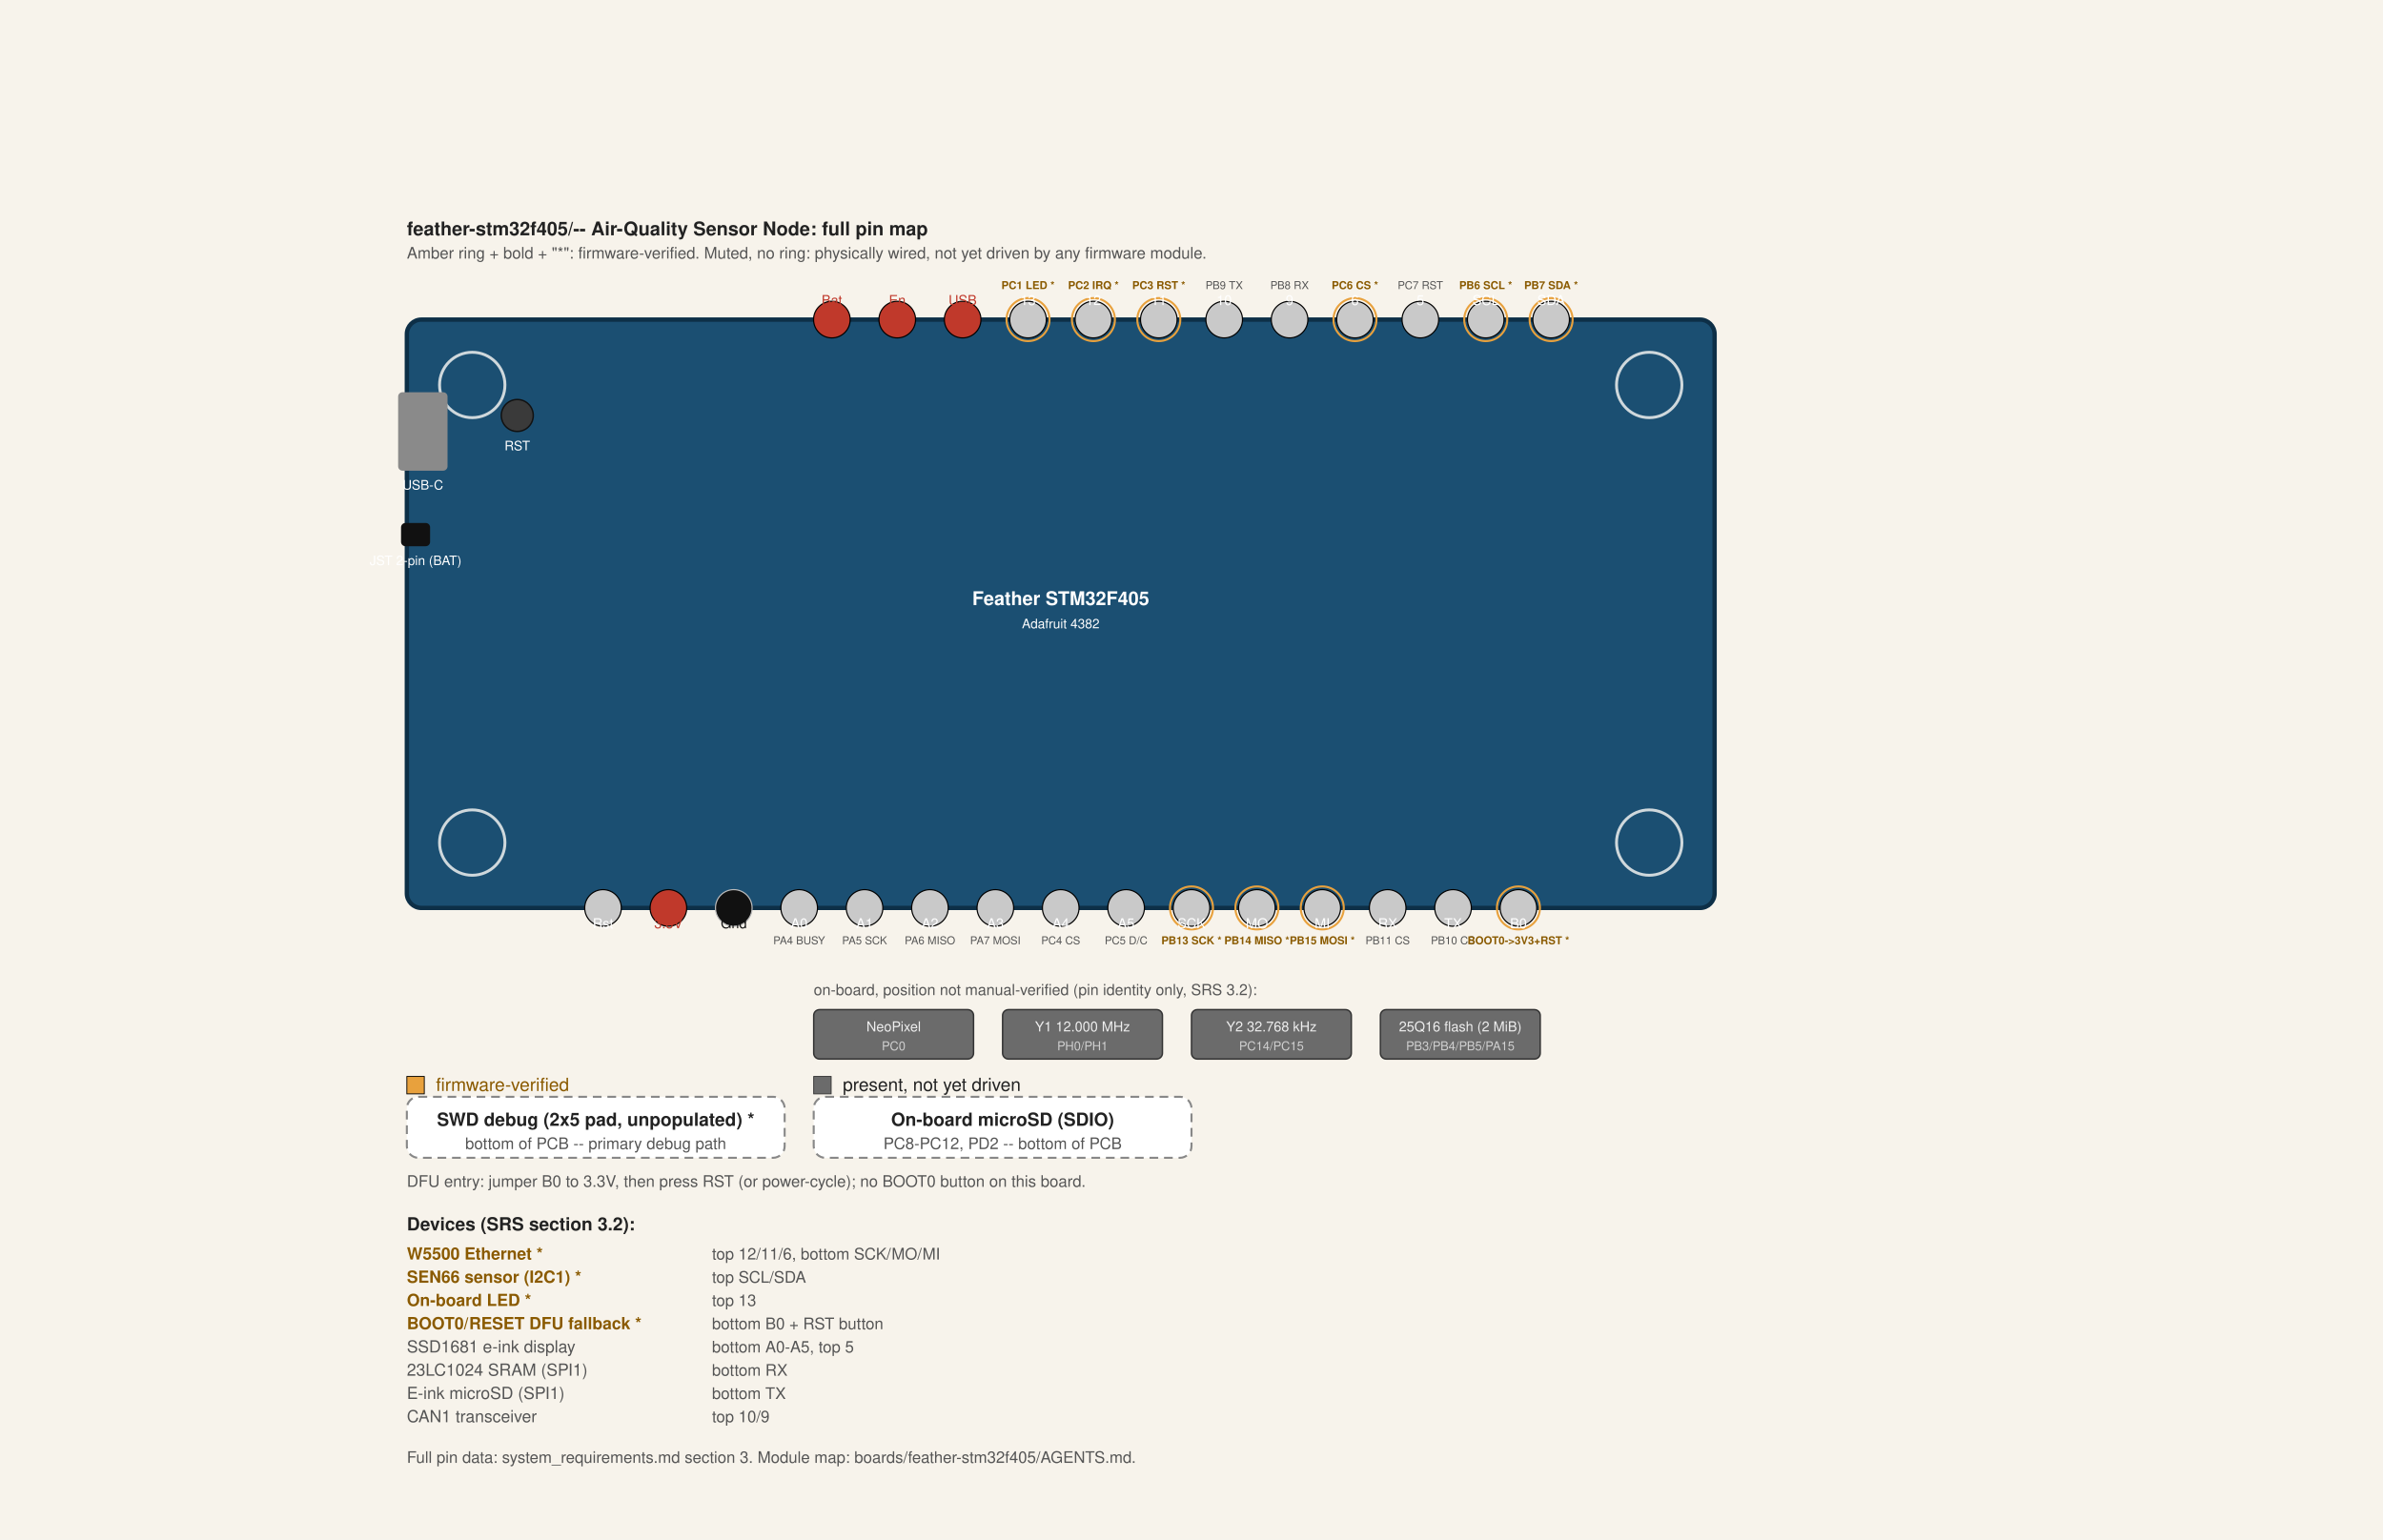
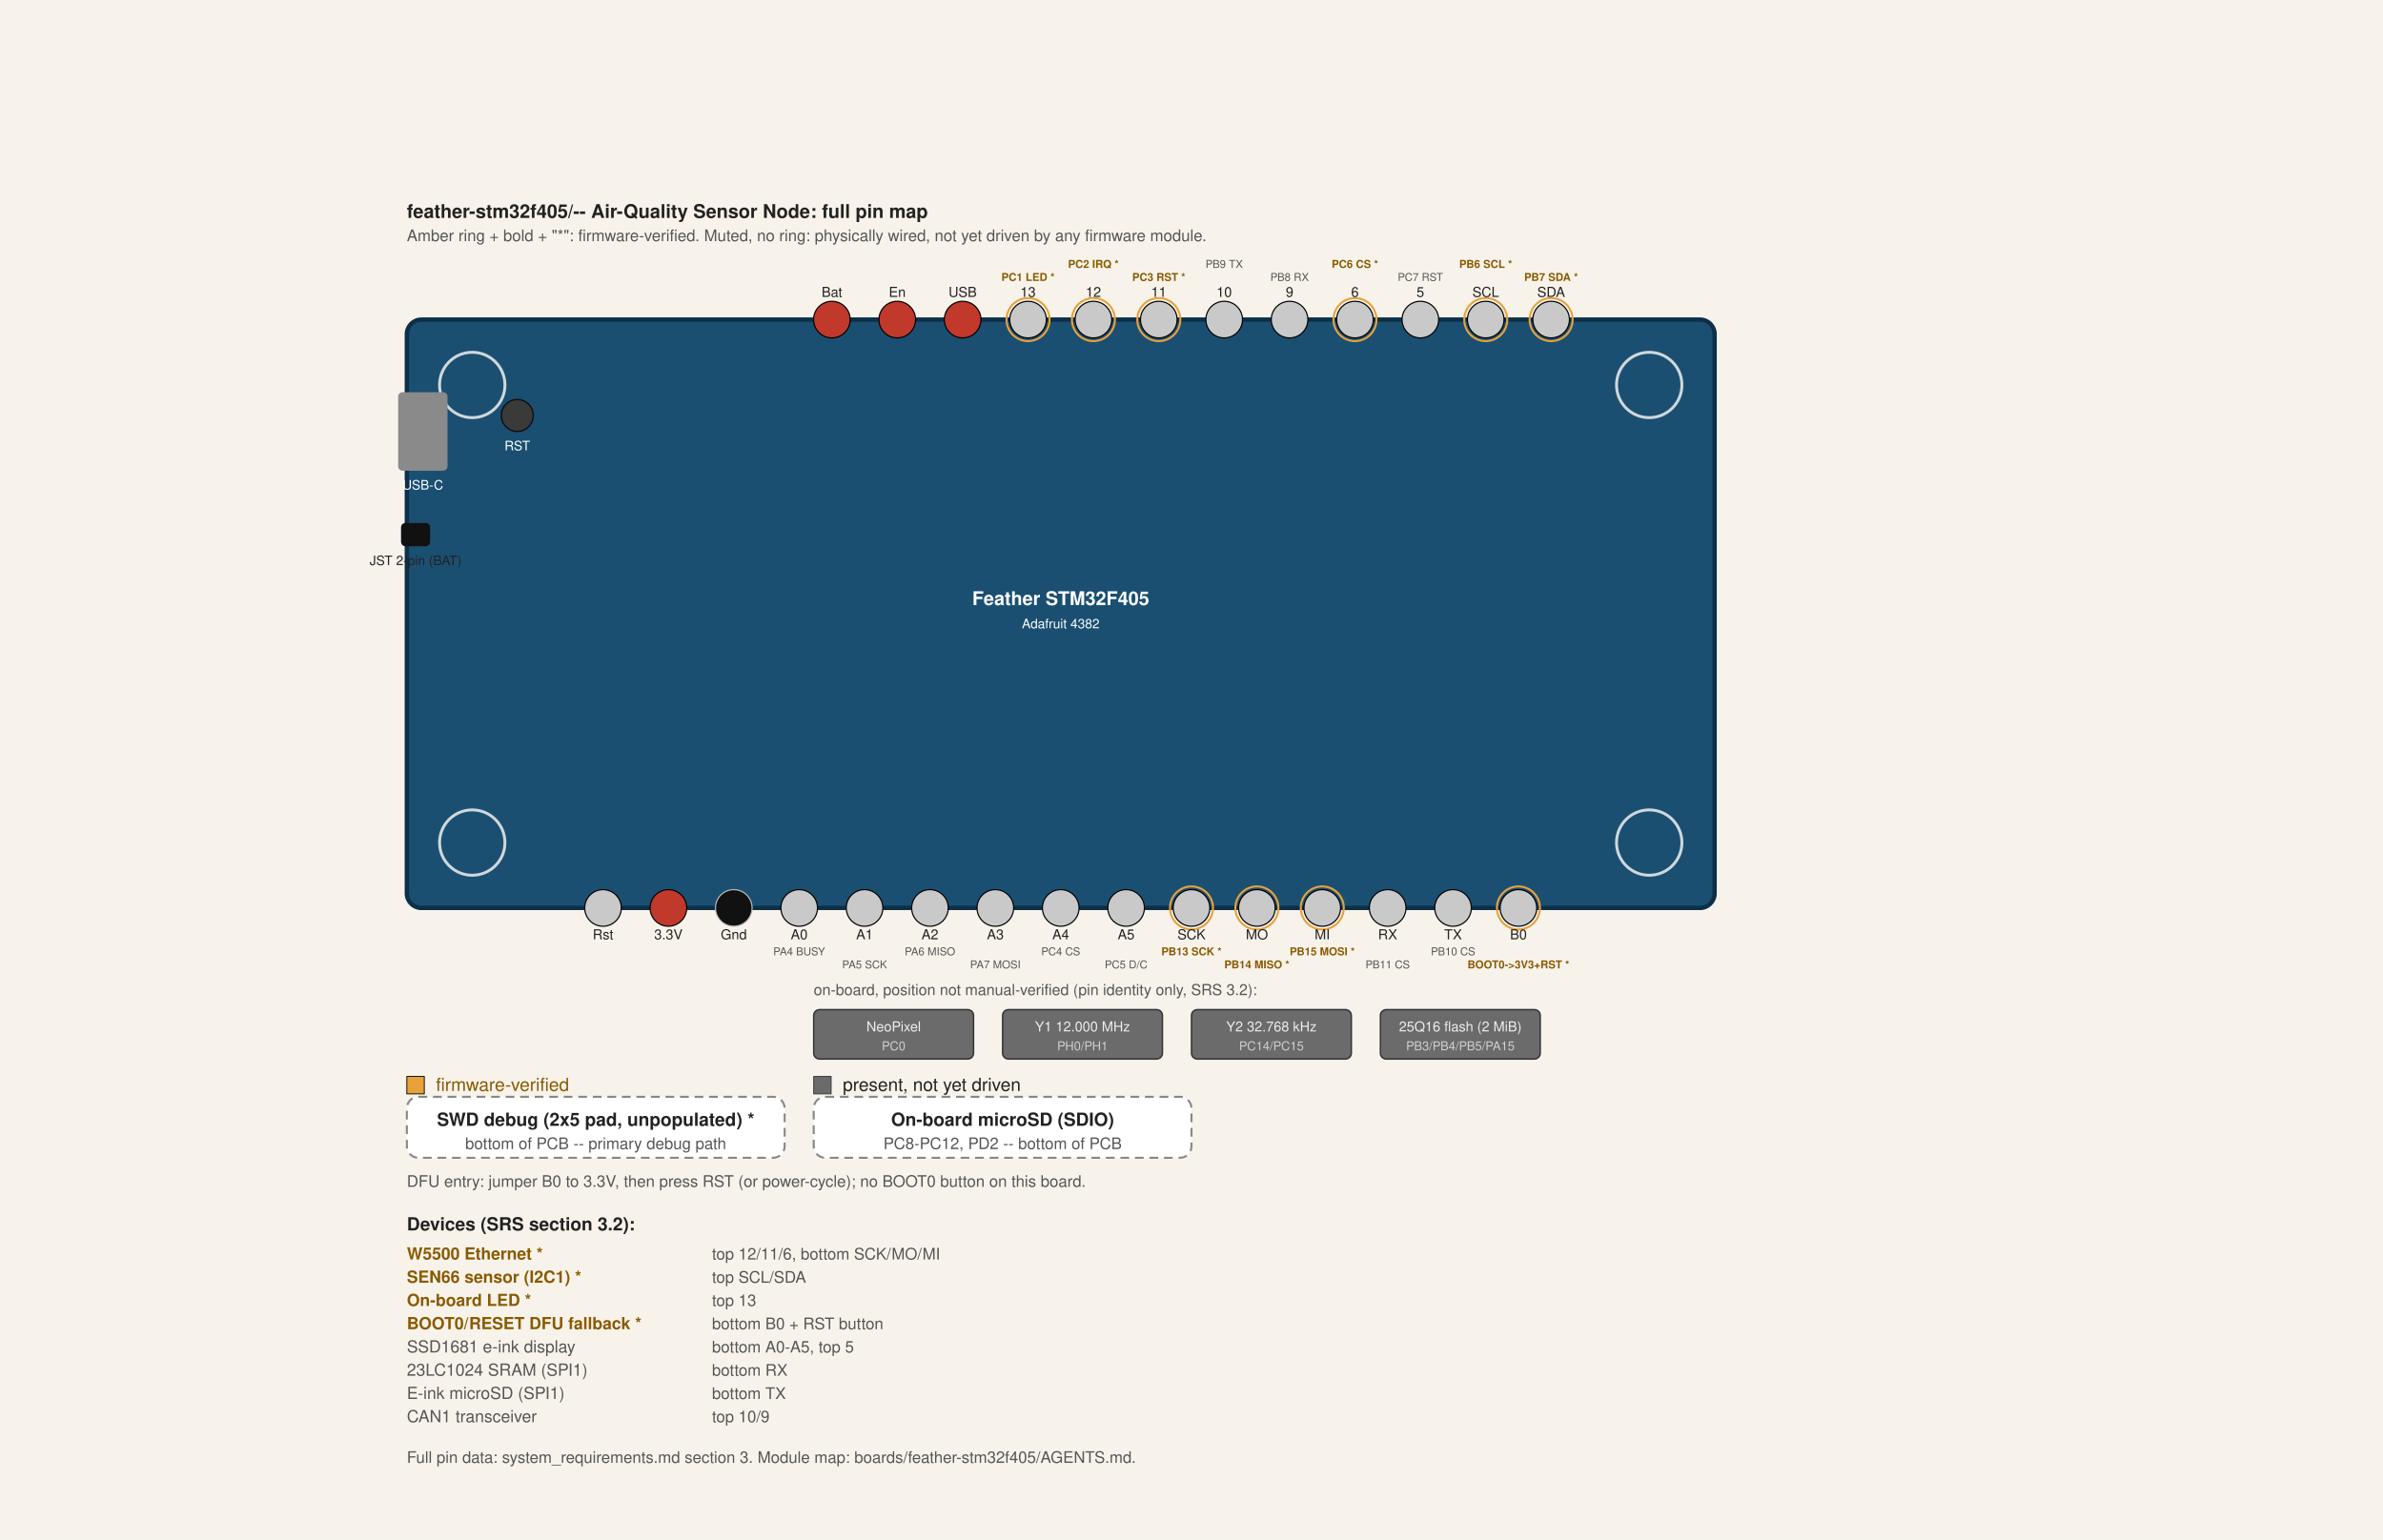
<svg xmlns="http://www.w3.org/2000/svg" viewBox="0 0 1640 1060" font-family="Helvetica, Arial, sans-serif">
  <rect x="0" y="0" width="1640" height="1060" fill="#f7f3eb" />
  <rect x="280" y="220" width="900" height="405" rx="10" fill="#1B4F72" stroke="#0d2f47" stroke-width="3" />
  <circle cx="325.0" cy="265.0" r="22.5" fill="none" stroke="#cfd8dc" stroke-width="2" />
  <circle cx="325.0" cy="580.0" r="22.5" fill="none" stroke="#cfd8dc" stroke-width="2" />
  <circle cx="1135.0" cy="265.0" r="22.5" fill="none" stroke="#cfd8dc" stroke-width="2" />
  <circle cx="1135.0" cy="580.0" r="22.5" fill="none" stroke="#cfd8dc" stroke-width="2" />
  <text x="730" y="416.5" font-size="13" fill="#ffffff" text-anchor="middle" font-weight="bold">Feather STM32F405</text>
  <text x="730" y="432.5" font-size="9" fill="#ffffff" text-anchor="middle">Adafruit 4382</text>
  <circle cx="572.5" cy="220" r="12.6" fill="#c0392b" stroke="#000" stroke-width="0.8" />
-   <text x="572.5" y="210" font-size="9.5" fill="#c0392b" text-anchor="middle">Bat</text>
+   <text x="572.5" y="204.4" font-size="9.5" fill="#222222" text-anchor="middle">Bat</text>
  <circle cx="617.5" cy="220" r="12.6" fill="#c0392b" stroke="#000" stroke-width="0.8" />
-   <text x="617.5" y="210" font-size="9.5" fill="#c0392b" text-anchor="middle">En</text>
+   <text x="617.5" y="204.4" font-size="9.5" fill="#222222" text-anchor="middle">En</text>
  <circle cx="662.5" cy="220" r="12.6" fill="#c0392b" stroke="#000" stroke-width="0.8" />
-   <text x="662.5" y="210" font-size="9.5" fill="#c0392b" text-anchor="middle">USB</text>
+   <text x="662.5" y="204.4" font-size="9.5" fill="#222222" text-anchor="middle">USB</text>
  <circle cx="707.5" cy="220" r="12.6" fill="#c9c9c9" stroke="#000" stroke-width="0.8" />
  <circle cx="707.5" cy="220" r="14.8" fill="none" stroke="#e8a13d" stroke-width="1.4" />
-   <text x="707.5" y="210" font-size="9.5" fill="#ffffff" text-anchor="middle">13</text>
-   <text x="707.5" y="199" font-size="7.5" fill="#8a5a00" font-weight="bold" text-anchor="middle">PC1 LED *</text>
+   <text x="707.5" y="204.4" font-size="9.5" fill="#222222" text-anchor="middle">13</text>
+   <text x="707.5" y="193.4" font-size="7.5" fill="#8a5a00" font-weight="bold" text-anchor="middle">PC1 LED *</text>
  <circle cx="752.5" cy="220" r="12.6" fill="#c9c9c9" stroke="#000" stroke-width="0.8" />
  <circle cx="752.5" cy="220" r="14.8" fill="none" stroke="#e8a13d" stroke-width="1.4" />
-   <text x="752.5" y="210" font-size="9.5" fill="#ffffff" text-anchor="middle">12</text>
-   <text x="752.5" y="199" font-size="7.5" fill="#8a5a00" font-weight="bold" text-anchor="middle">PC2 IRQ *</text>
+   <text x="752.5" y="204.4" font-size="9.5" fill="#222222" text-anchor="middle">12</text>
+   <text x="752.5" y="184.4" font-size="7.5" fill="#8a5a00" font-weight="bold" text-anchor="middle">PC2 IRQ *</text>
  <circle cx="797.5" cy="220" r="12.6" fill="#c9c9c9" stroke="#000" stroke-width="0.8" />
  <circle cx="797.5" cy="220" r="14.8" fill="none" stroke="#e8a13d" stroke-width="1.4" />
-   <text x="797.5" y="210" font-size="9.5" fill="#ffffff" text-anchor="middle">11</text>
-   <text x="797.5" y="199" font-size="7.5" fill="#8a5a00" font-weight="bold" text-anchor="middle">PC3 RST *</text>
+   <text x="797.5" y="204.4" font-size="9.5" fill="#222222" text-anchor="middle">11</text>
+   <text x="797.5" y="193.4" font-size="7.5" fill="#8a5a00" font-weight="bold" text-anchor="middle">PC3 RST *</text>
  <circle cx="842.5" cy="220" r="12.6" fill="#c9c9c9" stroke="#000" stroke-width="0.8" />
-   <text x="842.5" y="210" font-size="9.5" fill="#ffffff" text-anchor="middle">10</text>
-   <text x="842.5" y="199" font-size="7.5" fill="#555555" text-anchor="middle">PB9 TX</text>
+   <text x="842.5" y="204.4" font-size="9.5" fill="#222222" text-anchor="middle">10</text>
+   <text x="842.5" y="184.4" font-size="7.5" fill="#555555" text-anchor="middle">PB9 TX</text>
  <circle cx="887.5" cy="220" r="12.6" fill="#c9c9c9" stroke="#000" stroke-width="0.8" />
-   <text x="887.5" y="210" font-size="9.5" fill="#ffffff" text-anchor="middle">9</text>
-   <text x="887.5" y="199" font-size="7.5" fill="#555555" text-anchor="middle">PB8 RX</text>
+   <text x="887.5" y="204.4" font-size="9.5" fill="#222222" text-anchor="middle">9</text>
+   <text x="887.5" y="193.4" font-size="7.5" fill="#555555" text-anchor="middle">PB8 RX</text>
  <circle cx="932.5" cy="220" r="12.6" fill="#c9c9c9" stroke="#000" stroke-width="0.8" />
  <circle cx="932.5" cy="220" r="14.8" fill="none" stroke="#e8a13d" stroke-width="1.4" />
-   <text x="932.5" y="210" font-size="9.5" fill="#ffffff" text-anchor="middle">6</text>
-   <text x="932.5" y="199" font-size="7.5" fill="#8a5a00" font-weight="bold" text-anchor="middle">PC6 CS *</text>
+   <text x="932.5" y="204.4" font-size="9.5" fill="#222222" text-anchor="middle">6</text>
+   <text x="932.5" y="184.4" font-size="7.5" fill="#8a5a00" font-weight="bold" text-anchor="middle">PC6 CS *</text>
  <circle cx="977.5" cy="220" r="12.6" fill="#c9c9c9" stroke="#000" stroke-width="0.8" />
-   <text x="977.5" y="210" font-size="9.5" fill="#ffffff" text-anchor="middle">5</text>
-   <text x="977.5" y="199" font-size="7.5" fill="#555555" text-anchor="middle">PC7 RST</text>
+   <text x="977.5" y="204.4" font-size="9.5" fill="#222222" text-anchor="middle">5</text>
+   <text x="977.5" y="193.4" font-size="7.5" fill="#555555" text-anchor="middle">PC7 RST</text>
  <circle cx="1022.5" cy="220" r="12.6" fill="#c9c9c9" stroke="#000" stroke-width="0.8" />
  <circle cx="1022.5" cy="220" r="14.8" fill="none" stroke="#e8a13d" stroke-width="1.4" />
-   <text x="1022.5" y="210" font-size="9.5" fill="#ffffff" text-anchor="middle">SCL</text>
-   <text x="1022.5" y="199" font-size="7.5" fill="#8a5a00" font-weight="bold" text-anchor="middle">PB6 SCL *</text>
+   <text x="1022.5" y="204.4" font-size="9.5" fill="#222222" text-anchor="middle">SCL</text>
+   <text x="1022.5" y="184.4" font-size="7.5" fill="#8a5a00" font-weight="bold" text-anchor="middle">PB6 SCL *</text>
  <circle cx="1067.5" cy="220" r="12.6" fill="#c9c9c9" stroke="#000" stroke-width="0.8" />
  <circle cx="1067.5" cy="220" r="14.8" fill="none" stroke="#e8a13d" stroke-width="1.4" />
-   <text x="1067.5" y="210" font-size="9.5" fill="#ffffff" text-anchor="middle">SDA</text>
-   <text x="1067.5" y="199" font-size="7.5" fill="#8a5a00" font-weight="bold" text-anchor="middle">PB7 SDA *</text>
+   <text x="1067.5" y="204.4" font-size="9.5" fill="#222222" text-anchor="middle">SDA</text>
+   <text x="1067.5" y="193.4" font-size="7.5" fill="#8a5a00" font-weight="bold" text-anchor="middle">PB7 SDA *</text>
  <circle cx="415.0" cy="625" r="12.6" fill="#c9c9c9" stroke="#000" stroke-width="0.8" />
-   <text x="415.0" y="639" font-size="9.5" fill="#ffffff" text-anchor="middle">Rst</text>
+   <text x="415.0" y="646.6" font-size="9.5" fill="#222222" text-anchor="middle">Rst</text>
  <circle cx="460.0" cy="625" r="12.6" fill="#c0392b" stroke="#000" stroke-width="0.8" />
-   <text x="460.0" y="639" font-size="9.5" fill="#c0392b" text-anchor="middle">3.3V</text>
+   <text x="460.0" y="646.6" font-size="9.5" fill="#222222" text-anchor="middle">3.3V</text>
  <circle cx="505.0" cy="625" r="12.6" fill="#111111" stroke="#bbbbbb" stroke-width="0.8" />
-   <text x="505.0" y="639" font-size="9.5" fill="#111111" text-anchor="middle">Gnd</text>
+   <text x="505.0" y="646.6" font-size="9.5" fill="#222222" text-anchor="middle">Gnd</text>
  <circle cx="550.0" cy="625" r="12.6" fill="#c9c9c9" stroke="#000" stroke-width="0.8" />
-   <text x="550.0" y="639" font-size="9.5" fill="#ffffff" text-anchor="middle">A0</text>
-   <text x="550.0" y="650" font-size="7.5" fill="#555555" text-anchor="middle">PA4 BUSY</text>
+   <text x="550.0" y="646.6" font-size="9.5" fill="#222222" text-anchor="middle">A0</text>
+   <text x="550.0" y="657.6" font-size="7.5" fill="#555555" text-anchor="middle">PA4 BUSY</text>
  <circle cx="595.0" cy="625" r="12.6" fill="#c9c9c9" stroke="#000" stroke-width="0.8" />
-   <text x="595.0" y="639" font-size="9.5" fill="#ffffff" text-anchor="middle">A1</text>
-   <text x="595.0" y="650" font-size="7.5" fill="#555555" text-anchor="middle">PA5 SCK</text>
+   <text x="595.0" y="646.6" font-size="9.5" fill="#222222" text-anchor="middle">A1</text>
+   <text x="595.0" y="666.6" font-size="7.5" fill="#555555" text-anchor="middle">PA5 SCK</text>
  <circle cx="640.0" cy="625" r="12.6" fill="#c9c9c9" stroke="#000" stroke-width="0.8" />
-   <text x="640.0" y="639" font-size="9.5" fill="#ffffff" text-anchor="middle">A2</text>
-   <text x="640.0" y="650" font-size="7.5" fill="#555555" text-anchor="middle">PA6 MISO</text>
+   <text x="640.0" y="646.6" font-size="9.5" fill="#222222" text-anchor="middle">A2</text>
+   <text x="640.0" y="657.6" font-size="7.5" fill="#555555" text-anchor="middle">PA6 MISO</text>
  <circle cx="685.0" cy="625" r="12.6" fill="#c9c9c9" stroke="#000" stroke-width="0.8" />
-   <text x="685.0" y="639" font-size="9.5" fill="#ffffff" text-anchor="middle">A3</text>
-   <text x="685.0" y="650" font-size="7.5" fill="#555555" text-anchor="middle">PA7 MOSI</text>
+   <text x="685.0" y="646.6" font-size="9.5" fill="#222222" text-anchor="middle">A3</text>
+   <text x="685.0" y="666.6" font-size="7.5" fill="#555555" text-anchor="middle">PA7 MOSI</text>
  <circle cx="730.0" cy="625" r="12.6" fill="#c9c9c9" stroke="#000" stroke-width="0.8" />
-   <text x="730.0" y="639" font-size="9.5" fill="#ffffff" text-anchor="middle">A4</text>
-   <text x="730.0" y="650" font-size="7.5" fill="#555555" text-anchor="middle">PC4 CS</text>
+   <text x="730.0" y="646.6" font-size="9.5" fill="#222222" text-anchor="middle">A4</text>
+   <text x="730.0" y="657.6" font-size="7.5" fill="#555555" text-anchor="middle">PC4 CS</text>
  <circle cx="775.0" cy="625" r="12.6" fill="#c9c9c9" stroke="#000" stroke-width="0.8" />
-   <text x="775.0" y="639" font-size="9.5" fill="#ffffff" text-anchor="middle">A5</text>
-   <text x="775.0" y="650" font-size="7.5" fill="#555555" text-anchor="middle">PC5 D/C</text>
+   <text x="775.0" y="646.6" font-size="9.5" fill="#222222" text-anchor="middle">A5</text>
+   <text x="775.0" y="666.6" font-size="7.5" fill="#555555" text-anchor="middle">PC5 D/C</text>
  <circle cx="820.0" cy="625" r="12.6" fill="#c9c9c9" stroke="#000" stroke-width="0.8" />
  <circle cx="820.0" cy="625" r="14.8" fill="none" stroke="#e8a13d" stroke-width="1.4" />
-   <text x="820.0" y="639" font-size="9.5" fill="#ffffff" text-anchor="middle">SCK</text>
-   <text x="820.0" y="650" font-size="7.5" fill="#8a5a00" font-weight="bold" text-anchor="middle">PB13 SCK *</text>
+   <text x="820.0" y="646.6" font-size="9.5" fill="#222222" text-anchor="middle">SCK</text>
+   <text x="820.0" y="657.6" font-size="7.5" fill="#8a5a00" font-weight="bold" text-anchor="middle">PB13 SCK *</text>
  <circle cx="865.0" cy="625" r="12.6" fill="#c9c9c9" stroke="#000" stroke-width="0.8" />
  <circle cx="865.0" cy="625" r="14.8" fill="none" stroke="#e8a13d" stroke-width="1.4" />
-   <text x="865.0" y="639" font-size="9.5" fill="#ffffff" text-anchor="middle">MO</text>
-   <text x="865.0" y="650" font-size="7.5" fill="#8a5a00" font-weight="bold" text-anchor="middle">PB14 MISO *</text>
+   <text x="865.0" y="646.6" font-size="9.5" fill="#222222" text-anchor="middle">MO</text>
+   <text x="865.0" y="666.6" font-size="7.5" fill="#8a5a00" font-weight="bold" text-anchor="middle">PB14 MISO *</text>
  <circle cx="910.0" cy="625" r="12.6" fill="#c9c9c9" stroke="#000" stroke-width="0.8" />
  <circle cx="910.0" cy="625" r="14.8" fill="none" stroke="#e8a13d" stroke-width="1.4" />
-   <text x="910.0" y="639" font-size="9.5" fill="#ffffff" text-anchor="middle">MI</text>
-   <text x="910.0" y="650" font-size="7.5" fill="#8a5a00" font-weight="bold" text-anchor="middle">PB15 MOSI *</text>
+   <text x="910.0" y="646.6" font-size="9.5" fill="#222222" text-anchor="middle">MI</text>
+   <text x="910.0" y="657.6" font-size="7.5" fill="#8a5a00" font-weight="bold" text-anchor="middle">PB15 MOSI *</text>
  <circle cx="955.0" cy="625" r="12.6" fill="#c9c9c9" stroke="#000" stroke-width="0.8" />
-   <text x="955.0" y="639" font-size="9.5" fill="#ffffff" text-anchor="middle">RX</text>
-   <text x="955.0" y="650" font-size="7.5" fill="#555555" text-anchor="middle">PB11 CS</text>
+   <text x="955.0" y="646.6" font-size="9.5" fill="#222222" text-anchor="middle">RX</text>
+   <text x="955.0" y="666.6" font-size="7.5" fill="#555555" text-anchor="middle">PB11 CS</text>
  <circle cx="1000.0" cy="625" r="12.6" fill="#c9c9c9" stroke="#000" stroke-width="0.8" />
-   <text x="1000.0" y="639" font-size="9.5" fill="#ffffff" text-anchor="middle">TX</text>
-   <text x="1000.0" y="650" font-size="7.5" fill="#555555" text-anchor="middle">PB10 CS</text>
+   <text x="1000.0" y="646.6" font-size="9.5" fill="#222222" text-anchor="middle">TX</text>
+   <text x="1000.0" y="657.6" font-size="7.5" fill="#555555" text-anchor="middle">PB10 CS</text>
  <circle cx="1045.0" cy="625" r="12.6" fill="#c9c9c9" stroke="#000" stroke-width="0.8" />
  <circle cx="1045.0" cy="625" r="14.8" fill="none" stroke="#e8a13d" stroke-width="1.4" />
-   <text x="1045.0" y="639" font-size="9.5" fill="#ffffff" text-anchor="middle">B0</text>
-   <text x="1045.0" y="650" font-size="7.5" fill="#8a5a00" font-weight="bold" text-anchor="middle">BOOT0-&gt;3V3+RST *</text>
+   <text x="1045.0" y="646.6" font-size="9.5" fill="#222222" text-anchor="middle">B0</text>
+   <text x="1045.0" y="666.6" font-size="7.5" fill="#8a5a00" font-weight="bold" text-anchor="middle">BOOT0-&gt;3V3+RST *</text>
  <rect x="274" y="270" width="34" height="54" rx="3" fill="#8a8a8a" />
  <text x="291.0" y="337" font-size="9" fill="#ffffff" text-anchor="middle">USB-C</text>
  <rect x="276" y="360" width="20" height="16" rx="3" fill="#111111" />
-   <text x="286.0" y="389" font-size="9" fill="#ffffff" text-anchor="middle">JST 2-pin (BAT)</text>
+   <text x="286.0" y="389" font-size="9" fill="#222222" text-anchor="middle">JST 2-pin (BAT)</text>
  <circle cx="356" cy="286" r="11" fill="#3a3a3a" stroke="#111" />
  <text x="356" y="310" font-size="9" fill="#ffffff" text-anchor="middle">RST</text>
-   <text x="280" y="162" font-size="13" fill="#222222" font-weight="bold">feather-stm32f405/-- Air-Quality Sensor Node: full pin map</text>
-   <text x="280" y="178" font-size="11" fill="#555555">Amber ring + bold + "*": firmware-verified.  Muted, no ring: physically wired, not yet driven by any firmware module.</text>
+   <text x="280" y="150" font-size="13" fill="#222222" font-weight="bold">feather-stm32f405/-- Air-Quality Sensor Node: full pin map</text>
+   <text x="280" y="166" font-size="11" fill="#555555">Amber ring + bold + "*": firmware-verified.  Muted, no ring: physically wired, not yet driven by any firmware module.</text>
  <text x="560" y="685" font-size="10.5" fill="#555555">on-board, position not manual-verified (pin identity only, SRS 3.2):</text>
  <rect x="560" y="695" width="110" height="34" rx="4" fill="#6b6b6b" stroke="#333" stroke-width="1" />
  <text x="615" y="710" font-size="9.5" fill="#eeeeee" text-anchor="middle">NeoPixel</text>
  <text x="615" y="723" font-size="8.5" fill="#cfcfcf" text-anchor="middle">PC0</text>
  <rect x="690" y="695" width="110" height="34" rx="4" fill="#6b6b6b" stroke="#333" stroke-width="1" />
  <text x="745" y="710" font-size="9.5" fill="#eeeeee" text-anchor="middle">Y1 12.000 MHz</text>
  <text x="745" y="723" font-size="8.5" fill="#cfcfcf" text-anchor="middle">PH0/PH1</text>
  <rect x="820" y="695" width="110" height="34" rx="4" fill="#6b6b6b" stroke="#333" stroke-width="1" />
  <text x="875" y="710" font-size="9.5" fill="#eeeeee" text-anchor="middle">Y2 32.768 kHz</text>
  <text x="875" y="723" font-size="8.5" fill="#cfcfcf" text-anchor="middle">PC14/PC15</text>
  <rect x="950" y="695" width="110" height="34" rx="4" fill="#6b6b6b" stroke="#333" stroke-width="1" />
  <text x="1005" y="710" font-size="9.5" fill="#eeeeee" text-anchor="middle">25Q16 flash (2 MiB)</text>
  <text x="1005" y="723" font-size="8.5" fill="#cfcfcf" text-anchor="middle">PB3/PB4/PB5/PA15</text>
  <rect x="280" y="741" width="12" height="12" fill="#e8a13d" stroke="#000" stroke-width="0.6" />
  <text x="300" y="751" font-size="12.5" fill="#8a5a00">firmware-verified</text>
  <rect x="280" y="755" width="260" height="42" rx="8" fill="#ffffff" stroke="#888888" stroke-width="1.4" stroke-dasharray="6 4" />
  <text x="410.0" y="775" font-size="12.5" fill="#222222" font-weight="bold" text-anchor="middle">SWD debug (2x5 pad, unpopulated) *</text>
  <text x="410.0" y="791" font-size="11" fill="#555555" text-anchor="middle">bottom of PCB -- primary debug path</text>
  <rect x="560" y="741" width="12" height="12" fill="#6b6b6b" stroke="#333" stroke-width="0.6" />
  <text x="580" y="751" font-size="12.5" fill="#222222">present, not yet driven</text>
  <rect x="560" y="755" width="260" height="42" rx="8" fill="#ffffff" stroke="#888888" stroke-width="1.4" stroke-dasharray="6 4" />
  <text x="690.0" y="775" font-size="12.5" fill="#222222" font-weight="bold" text-anchor="middle">On-board microSD (SDIO)</text>
  <text x="690.0" y="791" font-size="11" fill="#555555" text-anchor="middle">PC8-PC12, PD2 -- bottom of PCB</text>
  <text x="280" y="817" font-size="11" fill="#555555">DFU entry: jumper B0 to 3.3V, then press RST (or power-cycle); no BOOT0 button on this board.</text>
  <text x="280" y="847" font-size="12.5" fill="#222222" font-weight="bold">Devices (SRS section 3.2):</text>
  <text x="280" y="867" font-size="11.5" fill="#8a5a00" font-weight="bold">W5500 Ethernet *</text>
  <text x="490" y="867" font-size="11" fill="#555555">top 12/11/6, bottom SCK/MO/MI</text>
  <text x="280" y="883" font-size="11.5" fill="#8a5a00" font-weight="bold">SEN66 sensor (I2C1) *</text>
  <text x="490" y="883" font-size="11" fill="#555555">top SCL/SDA</text>
  <text x="280" y="899" font-size="11.5" fill="#8a5a00" font-weight="bold">On-board LED *</text>
  <text x="490" y="899" font-size="11" fill="#555555">top 13</text>
  <text x="280" y="915" font-size="11.5" fill="#8a5a00" font-weight="bold">BOOT0/RESET DFU fallback *</text>
  <text x="490" y="915" font-size="11" fill="#555555">bottom B0 + RST button</text>
  <text x="280" y="931" font-size="11.5" fill="#555555">SSD1681 e-ink display</text>
  <text x="490" y="931" font-size="11" fill="#555555">bottom A0-A5, top 5</text>
  <text x="280" y="947" font-size="11.5" fill="#555555">23LC1024 SRAM (SPI1)</text>
  <text x="490" y="947" font-size="11" fill="#555555">bottom RX</text>
  <text x="280" y="963" font-size="11.5" fill="#555555">E-ink microSD (SPI1)</text>
  <text x="490" y="963" font-size="11" fill="#555555">bottom TX</text>
  <text x="280" y="979" font-size="11.5" fill="#555555">CAN1 transceiver</text>
  <text x="490" y="979" font-size="11" fill="#555555">top 10/9</text>
  <text x="280" y="1007" font-size="11" fill="#555555">Full pin data: system_requirements.md section 3.  Module map: boards/feather-stm32f405/AGENTS.md.</text>
</svg>
